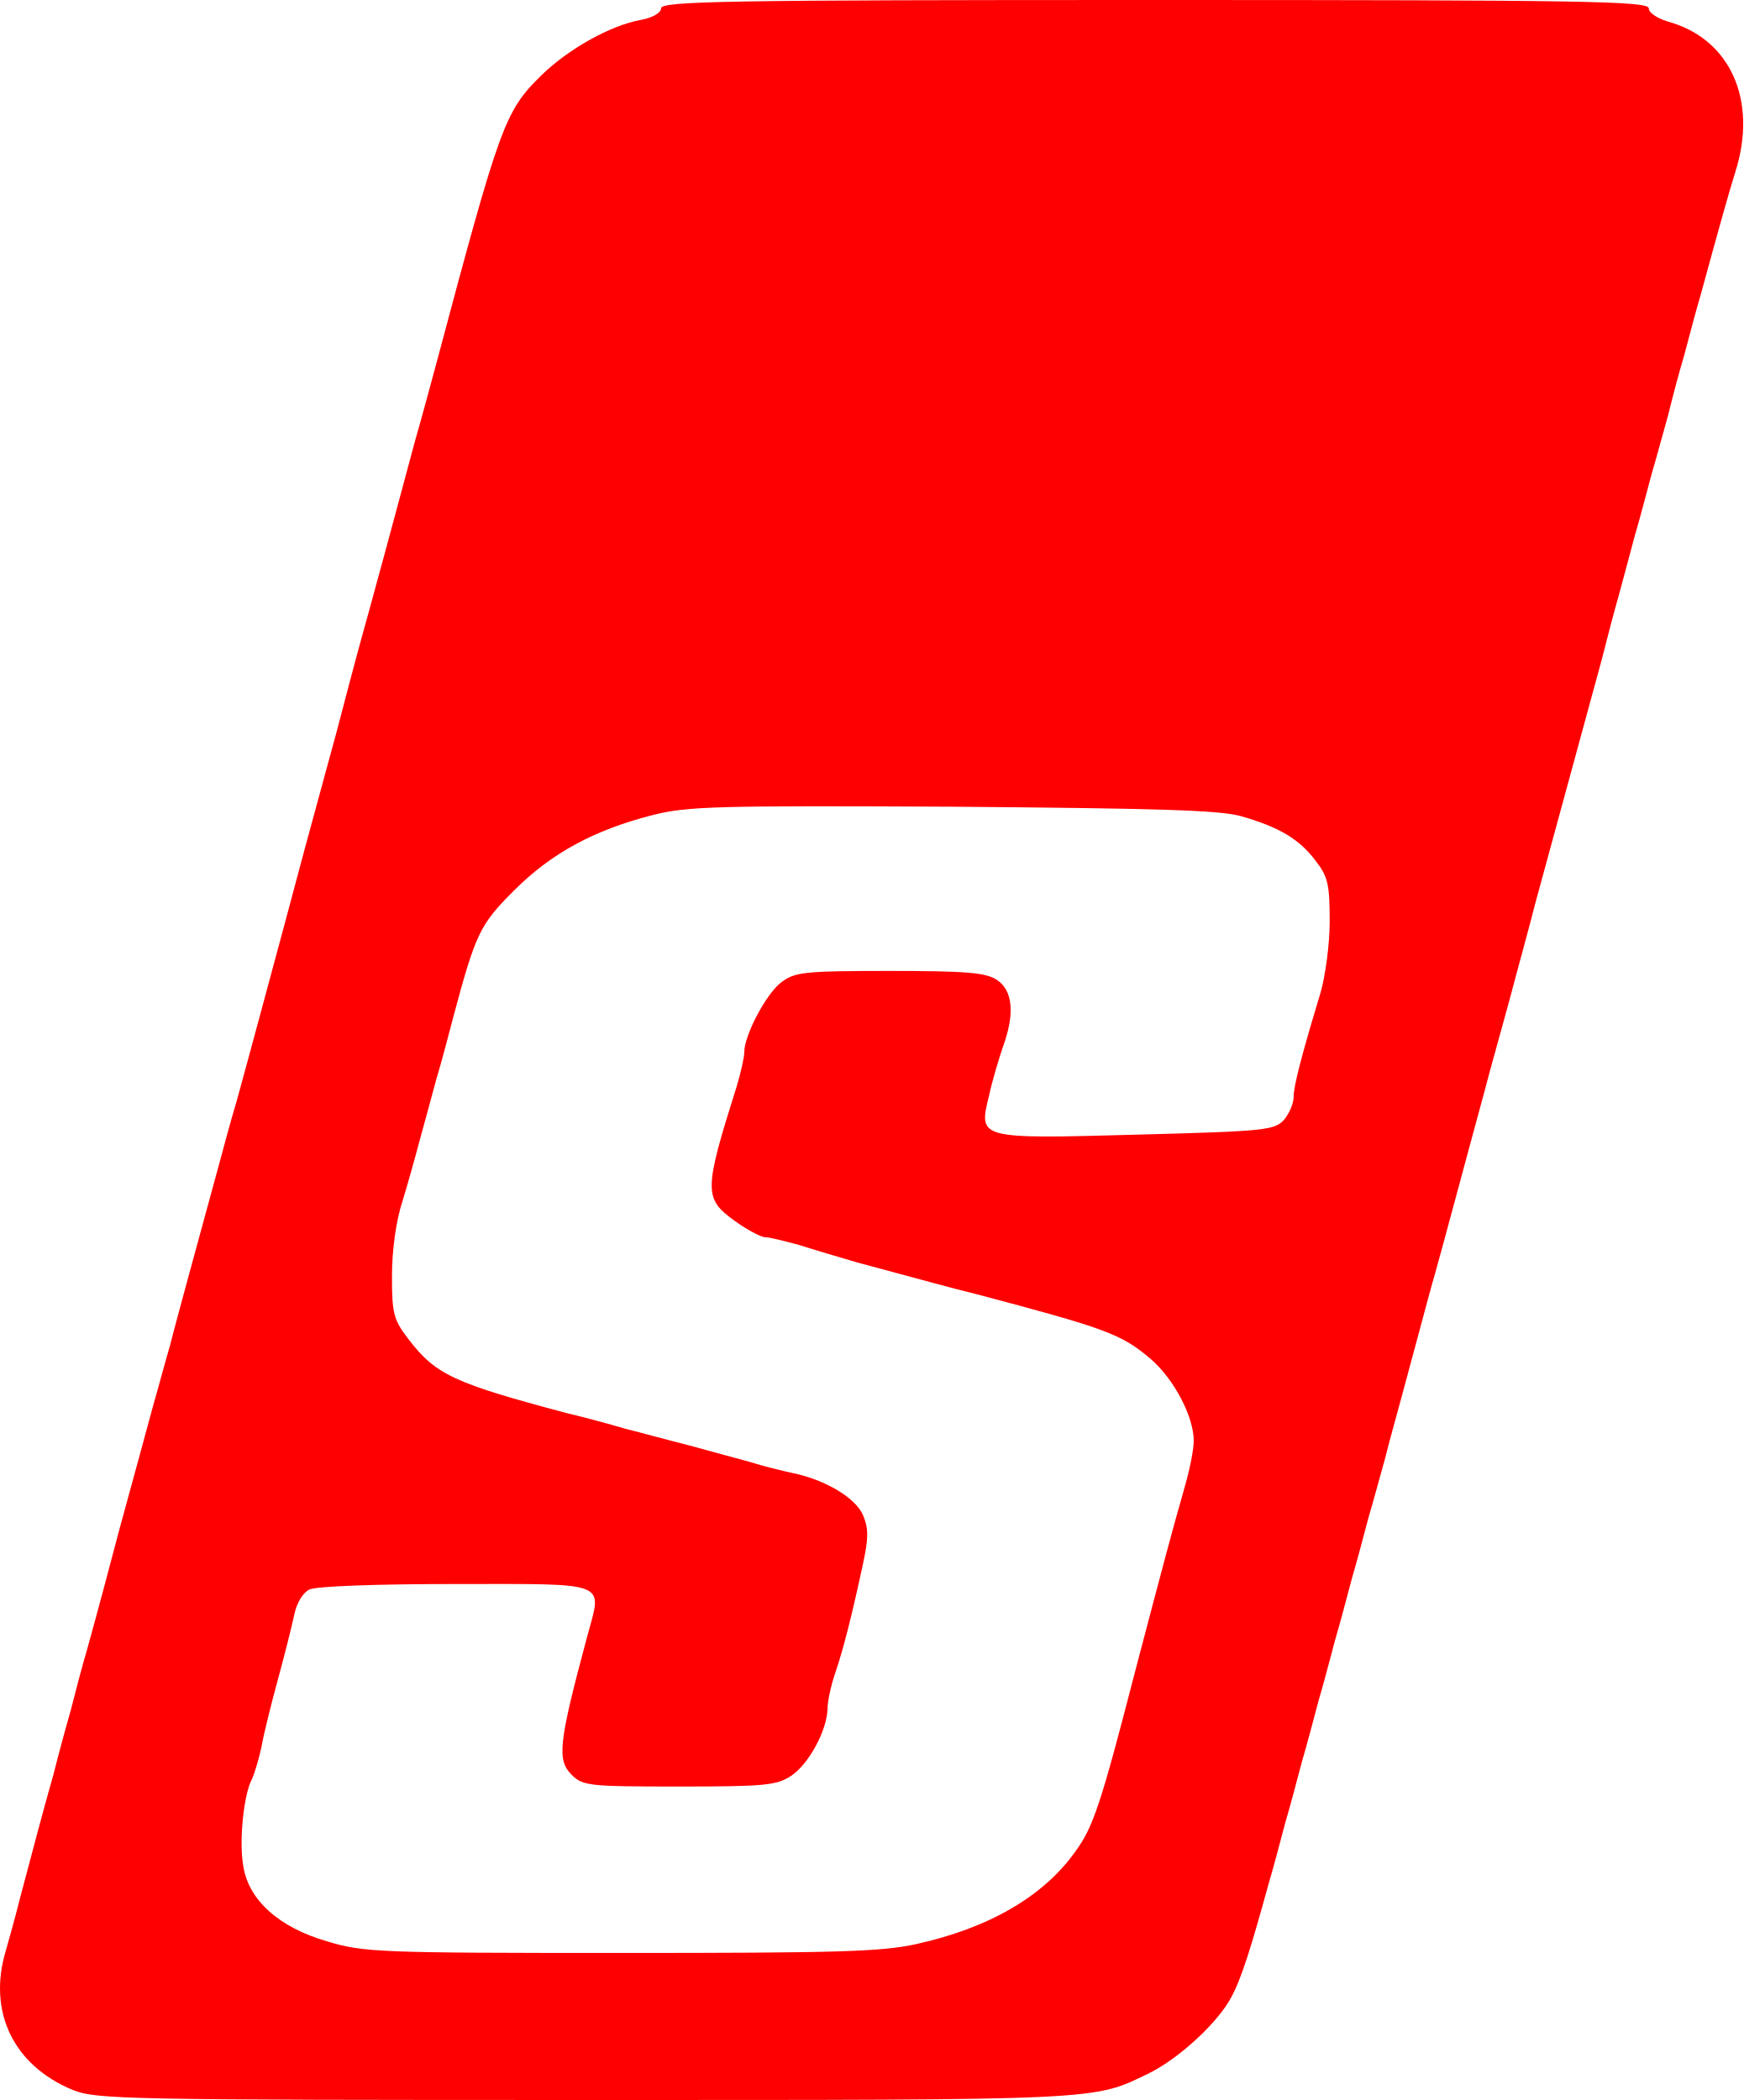
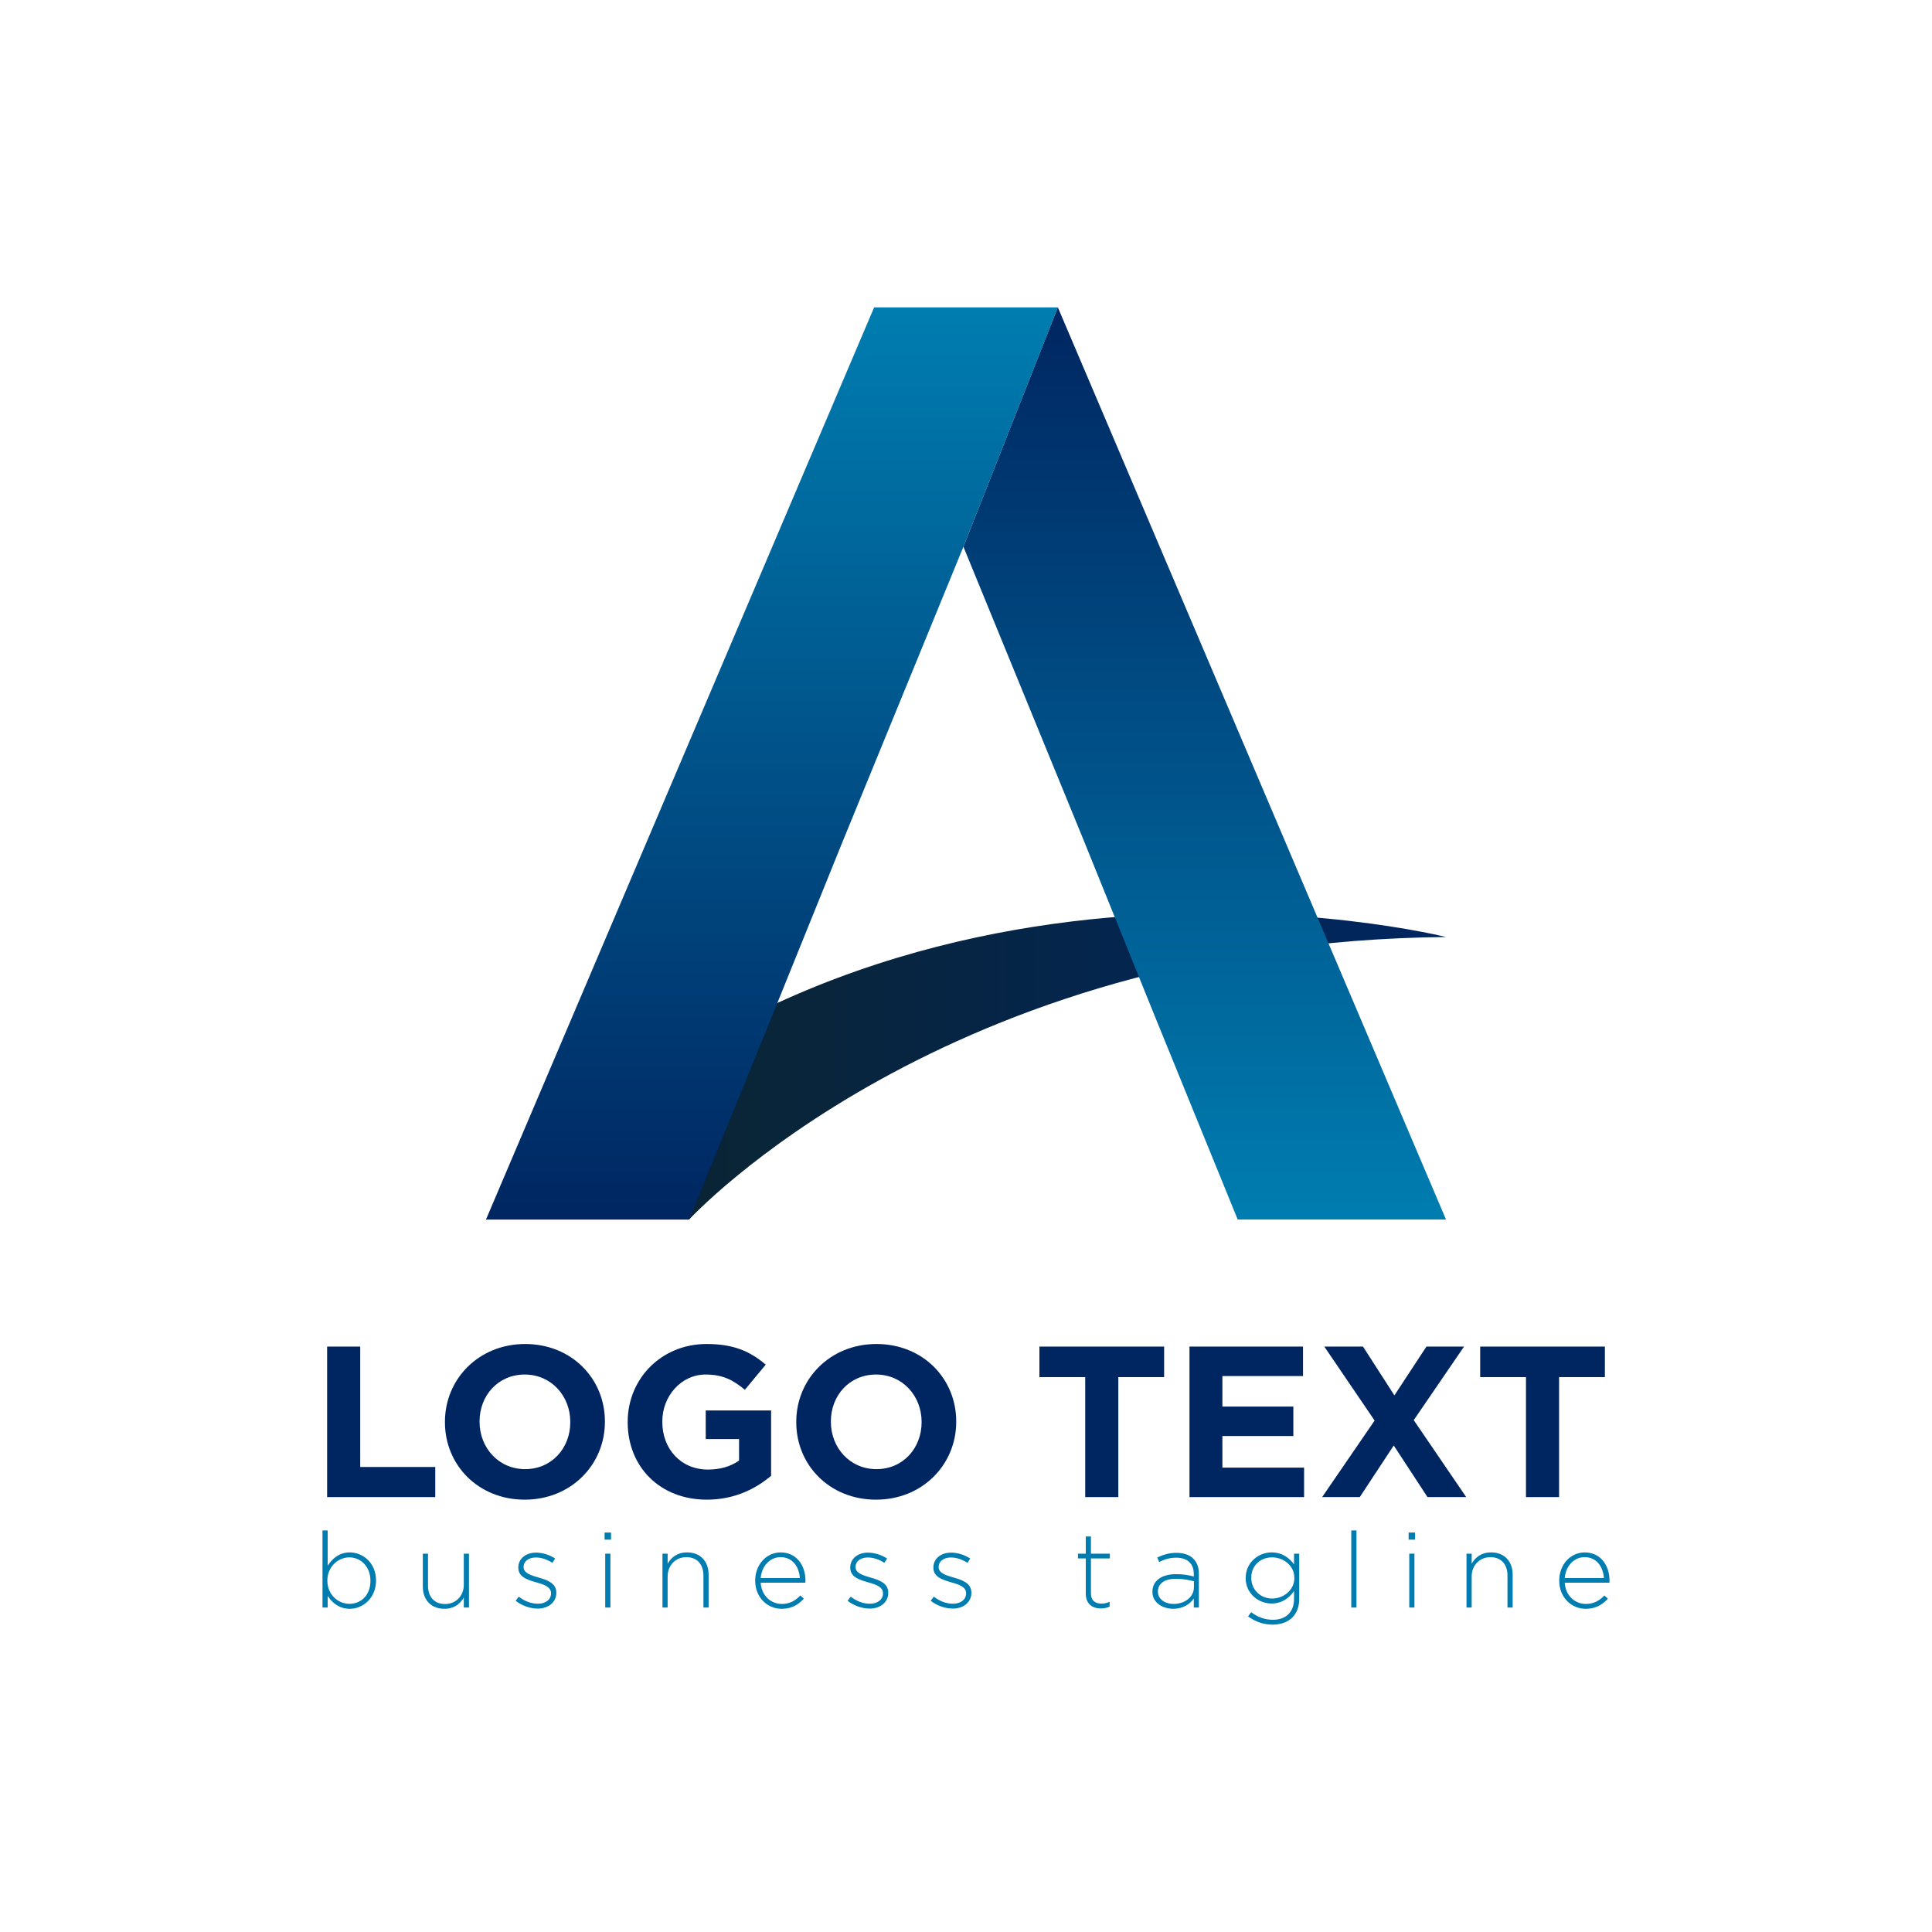
- <svg xmlns="http://www.w3.org/2000/svg" viewBox="166.243 143.697 98.753 118.978">
-   <path d="M 5678.688 8983.178 C 5678.688 8975.178 5663.688 8966.178 5641.688 8962.178 C 5586.688 8952.178 5510.688 8909.178 5462.688 8862.178 C 5396.688 8797.178 5388.688 8774.178 5273.688 8343.178 C 5264.688 8310.178 5251.688 8261.178 5243.688 8233.178 C 5235.688 8206.178 5222.688 8156.178 5213.688 8123.178 C 5204.688 8090.178 5190.688 8038.178 5182.688 8008.178 C 5174.688 7978.178 5160.688 7928.178 5152.688 7898.178 C 5137.688 7844.178 5128.688 7812.178 5093.688 7678.178 C 5083.688 7642.178 5070.688 7593.178 5063.688 7568.178 C 5050.688 7521.178 5026.688 7432.178 5001.688 7338.178 C 4968.688 7216.178 4940.688 7111.178 4913.688 7013.178 C 4903.688 6980.178 4889.688 6928.178 4881.688 6898.178 C 4873.688 6868.178 4859.688 6818.178 4851.688 6788.178 C 4843.688 6758.178 4829.688 6708.178 4821.688 6678.178 C 4813.688 6648.178 4800.688 6601.178 4793.688 6573.178 C 4785.688 6546.178 4772.688 6497.178 4763.688 6466.178 C 4748.688 6411.178 4736.688 6366.178 4703.688 6246.178 C 4695.688 6217.178 4682.688 6166.178 4673.688 6133.178 C 4664.688 6100.178 4651.688 6051.178 4643.688 6023.178 C 4635.688 5996.178 4622.688 5947.178 4614.688 5915.178 C 4605.688 5884.178 4591.688 5832.178 4583.688 5800.178 C 4561.688 5723.178 4544.688 5656.178 4523.688 5578.178 C 4514.688 5542.178 4502.688 5499.178 4497.688 5482.178 C 4464.688 5372.178 4511.688 5275.178 4618.688 5231.178 C 4660.688 5214.178 4714.688 5213.178 5543.688 5213.178 C 6479.688 5213.178 6456.688 5212.178 6557.688 5261.178 C 6612.688 5288.178 6683.688 5354.178 6706.688 5399.178 C 6724.688 5432.178 6742.688 5490.178 6773.688 5603.178 C 6782.688 5633.178 6795.688 5683.178 6803.688 5713.178 C 6812.688 5743.178 6825.688 5793.178 6833.688 5823.178 C 6842.688 5853.178 6855.688 5903.178 6863.688 5933.178 C 6872.688 5963.178 6885.688 6013.178 6893.688 6043.178 C 6902.688 6073.178 6915.688 6123.178 6923.688 6153.178 C 6932.688 6183.178 6945.688 6233.178 6953.688 6263.178 C 6962.688 6293.178 6975.688 6342.178 6983.688 6370.178 C 6990.688 6399.178 7004.688 6448.178 7012.688 6478.178 C 7020.688 6508.178 7034.688 6560.178 7043.688 6593.178 C 7052.688 6626.178 7065.688 6676.178 7073.688 6703.178 C 7081.688 6731.178 7094.688 6780.178 7103.688 6813.178 C 7134.688 6927.178 7146.688 6973.178 7162.688 7031.178 C 7170.688 7062.178 7184.688 7112.178 7192.688 7141.178 C 7200.688 7169.178 7213.688 7218.178 7221.688 7248.178 C 7229.688 7278.178 7244.688 7332.178 7253.688 7368.178 C 7263.688 7404.178 7276.688 7453.178 7283.688 7478.178 C 7290.688 7503.178 7303.688 7552.178 7313.688 7588.178 C 7323.688 7624.178 7336.688 7673.178 7343.688 7698.178 C 7350.688 7723.178 7363.688 7772.178 7373.688 7808.178 C 7382.688 7844.178 7396.688 7897.178 7404.688 7925.178 C 7412.688 7954.178 7425.688 8003.178 7433.688 8033.178 C 7442.688 8063.178 7455.688 8113.178 7463.688 8143.178 C 7472.688 8173.178 7485.688 8222.178 7493.688 8250.178 C 7500.688 8279.178 7513.688 8328.178 7522.688 8358.178 C 7530.688 8388.178 7543.688 8438.178 7552.688 8468.178 C 7587.688 8596.178 7601.688 8646.178 7614.688 8688.178 C 7655.688 8817.178 7605.688 8928.178 7493.688 8959.178 C 7473.688 8965.178 7458.688 8975.178 7458.688 8983.178 C 7458.688 8996.178 7340.688 8998.178 6568.688 8998.178 C 5796.688 8998.178 5678.688 8996.178 5678.688 8983.178 Z M 6723.688 7527.178 C 6793.688 7507.178 6829.688 7485.178 6858.688 7446.178 C 6880.688 7418.178 6883.688 7403.178 6883.688 7337.178 C 6883.688 7296.178 6875.688 7237.178 6866.688 7207.178 C 6833.688 7098.178 6818.688 7041.178 6818.688 7021.178 C 6818.688 7009.178 6810.688 6991.178 6801.688 6980.178 C 6784.688 6961.178 6768.688 6959.178 6538.688 6953.178 C 6248.688 6945.178 6250.688 6945.178 6269.688 7023.178 C 6275.688 7051.178 6287.688 7090.178 6294.688 7111.178 C 6316.688 7171.178 6312.688 7213.178 6283.688 7232.178 C 6263.688 7245.178 6228.688 7248.178 6090.688 7248.178 C 5934.688 7248.178 5919.688 7246.178 5894.688 7227.178 C 5867.688 7206.178 5828.688 7132.178 5828.688 7102.178 C 5828.688 7093.178 5822.688 7065.178 5814.688 7039.178 C 5755.688 6852.178 5755.688 6838.178 5810.688 6798.178 C 5832.688 6782.178 5858.688 6768.178 5866.688 6768.178 C 5874.688 6768.178 5901.688 6761.178 5927.688 6754.178 C 5952.688 6746.178 5999.688 6732.178 6030.688 6723.178 C 6153.688 6690.178 6195.688 6678.178 6248.688 6665.178 C 6478.688 6604.178 6507.688 6594.178 6560.688 6549.178 C 6602.688 6513.178 6638.688 6445.178 6638.688 6401.178 C 6638.688 6386.178 6631.688 6350.178 6622.688 6319.178 C 6596.688 6228.178 6582.688 6174.178 6533.688 5988.178 C 6470.688 5744.178 6457.688 5705.178 6424.688 5660.178 C 6367.688 5580.178 6269.688 5523.178 6138.688 5494.178 C 6074.688 5480.178 5995.688 5478.178 5604.688 5478.178 C 5170.688 5478.178 5141.688 5479.178 5076.688 5499.178 C 4989.688 5524.178 4934.688 5574.178 4925.688 5635.178 C 4917.688 5680.178 4926.688 5763.178 4940.688 5790.178 C 4945.688 5800.178 4953.688 5827.178 4958.688 5850.178 C 4962.688 5874.178 4976.688 5929.178 4988.688 5973.178 C 5000.688 6017.178 5013.688 6069.178 5017.688 6088.178 C 5021.688 6108.178 5032.688 6127.178 5044.688 6133.178 C 5056.688 6139.178 5162.688 6143.178 5309.688 6143.178 C 5588.688 6143.178 5572.688 6149.178 5545.688 6049.178 C 5493.688 5855.178 5490.688 5826.178 5517.688 5799.178 C 5537.688 5779.178 5549.688 5778.178 5711.688 5778.178 C 5864.688 5778.178 5886.688 5780.178 5912.688 5797.178 C 5944.688 5818.178 5977.688 5879.178 5978.688 5918.178 C 5978.688 5931.178 5984.688 5960.178 5992.688 5983.178 C 6007.688 6027.178 6023.688 6091.178 6042.688 6180.178 C 6052.688 6226.178 6052.688 6243.178 6042.688 6267.178 C 6029.688 6298.178 5974.688 6331.178 5915.688 6343.178 C 5897.688 6347.178 5863.688 6355.178 5838.688 6363.178 C 5813.688 6370.178 5764.688 6383.178 5728.688 6393.178 C 5692.688 6402.178 5641.688 6416.178 5613.688 6423.178 C 5586.688 6431.178 5538.688 6444.178 5508.688 6451.178 C 5305.688 6505.178 5272.688 6520.178 5223.688 6584.178 C 5196.688 6619.178 5193.688 6630.178 5193.688 6698.178 C 5193.688 6743.178 5200.688 6797.178 5212.688 6833.178 C 5222.688 6866.178 5236.688 6916.178 5243.688 6943.178 C 5251.688 6971.178 5264.688 7020.178 5273.688 7053.178 C 5283.688 7086.178 5296.688 7136.178 5303.688 7163.178 C 5344.688 7316.178 5351.688 7331.178 5413.688 7393.178 C 5480.688 7460.178 5557.688 7502.178 5663.688 7529.178 C 5726.688 7545.178 5779.688 7546.178 6203.688 7544.178 C 6570.688 7541.178 6684.688 7538.178 6723.688 7527.178 Z" style="fill: rgb(255, 0, 0);" transform="matrix(0.031434, 0, 0, -0.031434, 25.18965, 426.5456)" />
+ <svg xmlns="http://www.w3.org/2000/svg" version="1.1" id="Layer_1" x="0px" y="0px" viewBox="0 0 1300 1300" style="enable-background:new 0 0 1300 1300;" xml:space="preserve">
+   <g id="XMLID_4_">
+     <g id="XMLID_2_">
+       <linearGradient id="XMLID_00000048490200246144018660000002867216999861880479_" gradientUnits="userSpaceOnUse" x1="327.006" y1="717.488" x2="972.994" y2="717.488">
+         <stop offset="0" style="stop-color:#0C2428" />
+         <stop offset="1" style="stop-color:#002661" />
+       </linearGradient>
+       <path id="XMLID_3_" style="fill:url(#XMLID_00000048490200246144018660000002867216999861880479_);" d="M463.691,820.595    c0,0,171.532-186.783,509.303-190.105c0,0-390.658-98.151-645.989,190.105H463.691z" />
+       <linearGradient id="XMLID_00000111878135792754966740000014984406230202440633_" gradientUnits="userSpaceOnUse" x1="519.41" y1="820.595" x2="519.41" y2="206.819">
+         <stop offset="0" style="stop-color:#002661" />
+         <stop offset="1" style="stop-color:#007DB0" />
+       </linearGradient>
+       <polygon id="XMLID_6_" style="fill:url(#XMLID_00000111878135792754966740000014984406230202440633_);" points="327.006,820.595     463.691,820.595 519.409,683.91 567.293,565.509 648.259,367.88 711.814,206.819 588.187,206.819   " />
+       <linearGradient id="XMLID_00000119796349366517399230000009574478550155816339_" gradientUnits="userSpaceOnUse" x1="810.627" y1="820.595" x2="810.627" y2="206.819">
+         <stop offset="0" style="stop-color:#007DB0" />
+         <stop offset="1" style="stop-color:#002661" />
+       </linearGradient>
+       <polygon id="XMLID_1_" style="fill:url(#XMLID_00000119796349366517399230000009574478550155816339_);" points="832.827,820.595     972.994,820.595 711.814,206.819 648.259,367.88 729.226,565.509 777.109,683.91   " />
+     </g>
+     <g id="XMLID_7_">
+       <path id="XMLID_45_" style="fill:#002661;" d="M220.111,906.086h22.279v81.015h50.49v20.254h-72.77V906.086z" />
+       <path id="XMLID_47_" style="fill:#002661;" d="M299.391,957.011v-0.29c0-28.79,22.714-52.371,53.962-52.371    c31.249,0,53.673,23.292,53.673,52.081v0.29c0,28.789-22.714,52.371-53.963,52.371    C321.815,1009.092,299.391,985.799,299.391,957.011z M383.734,957.011v-0.29c0-17.361-12.731-31.828-30.671-31.828    c-17.939,0-30.38,14.178-30.38,31.539v0.29c0,17.361,12.731,31.827,30.67,31.827C371.292,988.548,383.734,974.37,383.734,957.011z    " />
+       <path id="XMLID_50_" style="fill:#002661;" d="M422.36,957.011v-0.29c0-28.79,22.424-52.371,53.094-52.371    c18.229,0,29.223,4.919,39.785,13.888l-14.033,16.926c-7.812-6.511-14.757-10.273-26.475-10.273    c-16.203,0-29.079,14.323-29.079,31.539v0.29c0,18.518,12.731,32.117,30.67,32.117c8.102,0,15.335-2.026,20.977-6.076v-14.468    h-22.424v-19.24h43.98v43.979c-10.417,8.826-24.739,16.059-43.257,16.059C444.061,1009.092,422.36,986.956,422.36,957.011z" />
+       <path id="XMLID_52_" style="fill:#002661;" d="M535.784,957.011v-0.29c0-28.79,22.714-52.371,53.962-52.371    c31.249,0,53.672,23.292,53.672,52.081v0.29c0,28.789-22.713,52.371-53.962,52.371    C558.208,1009.092,535.784,985.799,535.784,957.011z M620.126,957.011v-0.29c0-17.361-12.731-31.828-30.67-31.828    c-17.939,0-30.38,14.178-30.38,31.539v0.29c0,17.361,12.73,31.827,30.67,31.827C607.684,988.548,620.126,974.37,620.126,957.011z" />
+       <path id="XMLID_55_" style="fill:#002661;" d="M730.219,926.629h-30.815v-20.542h83.908v20.542h-30.815v80.727h-22.278V926.629z" />
+       <path id="XMLID_57_" style="fill:#002661;" d="M800.384,906.086h76.387v19.82h-54.252v20.542h47.741v19.821h-47.741v21.266h54.974    v19.82h-77.109V906.086z" />
+       <path id="XMLID_59_" style="fill:#002661;" d="M924.946,955.852l-33.853-49.766h26.042l21.121,32.839l21.556-32.839h25.316    l-33.853,49.478l35.301,51.791h-26.042l-22.713-34.722l-22.858,34.722h-25.318L924.946,955.852z" />
+       <path id="XMLID_61_" style="fill:#002661;" d="M1026.796,926.629h-30.815v-20.542h83.908v20.542h-30.815v80.727h-22.278V926.629z" />
+     </g>
+     <g id="XMLID_5_">
+       <path id="XMLID_8_" style="fill:#007DB0;" d="M220.482,1073.854v7.816H217v-51.87h3.482v23.733    c3.126-4.761,7.744-8.954,14.921-8.954c8.739,0,17.622,7.035,17.622,18.83v0.142c0,11.795-8.882,18.971-17.622,18.971    C228.156,1082.522,223.466,1078.402,220.482,1073.854z M249.259,1063.694v-0.142c0-9.522-6.609-15.633-14.212-15.633    c-7.532,0-14.779,6.324-14.779,15.561v0.142c0,9.308,7.247,15.561,14.779,15.561    C242.935,1079.184,249.259,1073.427,249.259,1063.694z" />
+       <path id="XMLID_11_" style="fill:#007DB0;" d="M284.512,1067.601v-22.168h3.482v21.53c0,7.461,4.192,12.364,11.51,12.364    c7.106,0,12.577-5.401,12.577-12.933v-20.961h3.481v36.238h-3.481v-6.751c-2.416,4.265-6.466,7.603-13.074,7.603    C289.841,1082.522,284.512,1076.271,284.512,1067.601z" />
+       <path id="XMLID_13_" style="fill:#007DB0;" d="M346.979,1077.123l2.061-2.771c3.978,3.055,8.384,4.761,13.003,4.761    c4.902,0,8.739-2.701,8.739-6.893v-0.142c0-4.263-4.547-5.826-9.592-7.247c-5.898-1.706-12.435-3.482-12.435-9.947v-0.142    c0-5.826,4.903-10.02,11.937-10.02c4.335,0,9.237,1.563,12.861,3.98l-1.847,2.913c-3.34-2.203-7.319-3.624-11.155-3.624    c-4.974,0-8.243,2.7-8.243,6.324v0.142c0,4.05,4.903,5.542,10.09,7.034c5.826,1.634,11.937,3.767,11.937,10.162v0.142    c0,6.465-5.542,10.587-12.505,10.587C356.572,1082.382,350.816,1080.25,346.979,1077.123z" />
+       <path id="XMLID_15_" style="fill:#007DB0;" d="M406.816,1031.221h4.334v4.761h-4.334V1031.221z M407.243,1045.433h3.481v36.238    h-3.481V1045.433z" />
+       <path id="XMLID_18_" style="fill:#007DB0;" d="M445.76,1045.433h3.482v6.749c2.416-4.263,6.466-7.603,13.073-7.603    c9.166,0,14.495,6.253,14.495,14.923v22.168h-3.481v-21.53c0-7.461-4.193-12.364-11.511-12.364    c-7.106,0-12.576,5.401-12.576,12.933v20.961h-3.482V1045.433z" />
+       <path id="XMLID_20_" style="fill:#007DB0;" d="M508.156,1063.623v-0.142c0-10.516,7.389-18.901,17.195-18.901    c10.16,0,16.627,8.243,16.627,18.972c0,0.64,0,0.852-0.071,1.421h-30.056c0.639,9.024,7.105,14.283,14.211,14.283    c5.614,0,9.45-2.488,12.435-5.686l2.415,2.132c-3.695,3.978-8.029,6.82-14.992,6.82    C516.399,1082.522,508.156,1074.92,508.156,1063.623z M538.212,1061.846c-0.497-7.318-4.69-14.069-13.003-14.069    c-7.176,0-12.719,6.04-13.358,14.069H538.212z" />
+       <path id="XMLID_23_" style="fill:#007DB0;" d="M570.339,1077.123l2.061-2.771c3.978,3.055,8.385,4.761,13.003,4.761    c4.902,0,8.739-2.701,8.739-6.893v-0.142c0-4.263-4.547-5.826-9.592-7.247c-5.898-1.706-12.435-3.482-12.435-9.947v-0.142    c0-5.826,4.903-10.02,11.937-10.02c4.335,0,9.237,1.563,12.861,3.98l-1.847,2.913c-3.34-2.203-7.319-3.624-11.156-3.624    c-4.973,0-8.242,2.7-8.242,6.324v0.142c0,4.05,4.903,5.542,10.09,7.034c5.826,1.634,11.937,3.767,11.937,10.162v0.142    c0,6.465-5.542,10.587-12.505,10.587C579.931,1082.382,574.175,1080.25,570.339,1077.123z" />
+       <path id="XMLID_25_" style="fill:#007DB0;" d="M626.268,1077.123l2.061-2.771c3.978,3.055,8.384,4.761,13.002,4.761    c4.903,0,8.739-2.701,8.739-6.893v-0.142c0-4.263-4.548-5.826-9.591-7.247c-5.899-1.706-12.435-3.482-12.435-9.947v-0.142    c0-5.826,4.903-10.02,11.937-10.02c4.334,0,9.237,1.563,12.86,3.98l-1.846,2.913c-3.34-2.203-7.32-3.624-11.156-3.624    c-4.974,0-8.243,2.7-8.243,6.324v0.142c0,4.05,4.903,5.542,10.091,7.034c5.826,1.634,11.937,3.767,11.937,10.162v0.142    c0,6.465-5.542,10.587-12.506,10.587C635.86,1082.382,630.104,1080.25,626.268,1077.123z" />
+       <path id="XMLID_27_" style="fill:#007DB0;" d="M730.591,1072.362v-23.731h-5.257v-3.198h5.257v-11.581h3.482v11.581h12.718v3.198    h-12.718v23.376c0,5.188,3.055,7.036,7.247,7.036c1.777,0,3.269-0.356,5.33-1.279v3.267c-1.848,0.854-3.624,1.281-5.899,1.281    C735.138,1082.311,730.591,1079.255,730.591,1072.362z" />
+       <path id="XMLID_29_" style="fill:#007DB0;" d="M775.434,1071.155v-0.142c0-7.532,6.466-11.795,15.844-11.795    c5.045,0,8.528,0.638,12.008,1.563v-1.563c0-7.318-4.476-11.085-11.937-11.085c-4.405,0-8.028,1.208-11.368,2.913l-1.279-3.055    c3.978-1.848,7.886-3.127,12.86-3.127c4.903,0,8.81,1.35,11.441,3.98c2.415,2.415,3.694,5.755,3.694,10.231v22.595h-3.411v-6.04    c-2.486,3.482-6.963,6.892-13.854,6.892C782.681,1082.522,775.434,1078.686,775.434,1071.155z M803.357,1068.099v-4.121    c-3.055-0.782-7.105-1.634-12.291-1.634c-7.674,0-11.939,3.409-11.939,8.455v0.142c0,5.259,4.974,8.314,10.516,8.314    C797.035,1079.255,803.357,1074.708,803.357,1068.099z" />
+       <path id="XMLID_32_" style="fill:#007DB0;" d="M839.818,1087.639l2.061-2.842c4.334,3.34,9.308,5.116,14.637,5.116    c8.314,0,14.211-4.761,14.211-14.069v-5.259c-3.127,4.476-7.958,8.385-15.135,8.385c-8.739,0-17.409-6.68-17.409-17.053v-0.142    c0-10.445,8.67-17.196,17.409-17.196c7.247,0,12.15,3.838,15.135,8.101v-7.247h3.482v30.625c0,5.257-1.706,9.38-4.619,12.293    c-3.126,3.126-7.816,4.83-13.146,4.83C850.406,1093.181,844.793,1091.334,839.818,1087.639z M870.941,1061.846v-0.142    c0-8.384-7.461-13.785-14.992-13.785c-7.603,0-13.998,5.259-13.998,13.714v0.142c0,8.172,6.538,13.856,13.998,13.856    C863.481,1075.631,870.941,1070.089,870.941,1061.846z" />
+       <path id="XMLID_35_" style="fill:#007DB0;" d="M909.25,1029.8h3.48v51.87h-3.48V1029.8z" />
+       <path id="XMLID_37_" style="fill:#007DB0;" d="M947.839,1031.221h4.334v4.761h-4.334V1031.221z M948.266,1045.433h3.481v36.238    h-3.481V1045.433z" />
+       <path id="XMLID_40_" style="fill:#007DB0;" d="M986.781,1045.433h3.482v6.749c2.415-4.263,6.466-7.603,13.073-7.603    c9.166,0,14.496,6.253,14.496,14.923v22.168h-3.482v-21.53c0-7.461-4.192-12.364-11.51-12.364    c-7.107,0-12.577,5.401-12.577,12.933v20.961h-3.482V1045.433z" />
+       <path id="XMLID_42_" style="fill:#007DB0;" d="M1049.178,1063.623v-0.142c0-10.516,7.389-18.901,17.196-18.901    c10.16,0,16.627,8.243,16.627,18.972c0,0.64,0,0.852-0.071,1.421h-30.056c0.639,9.024,7.105,14.283,14.21,14.283    c5.615,0,9.451-2.488,12.435-5.686l2.415,2.132c-3.694,3.978-8.028,6.82-14.992,6.82    C1057.421,1082.522,1049.178,1074.92,1049.178,1063.623z M1079.233,1061.846c-0.496-7.318-4.69-14.069-13.002-14.069    c-7.176,0-12.719,6.04-13.358,14.069H1079.233z" />
+     </g>
+   </g>
</svg>
